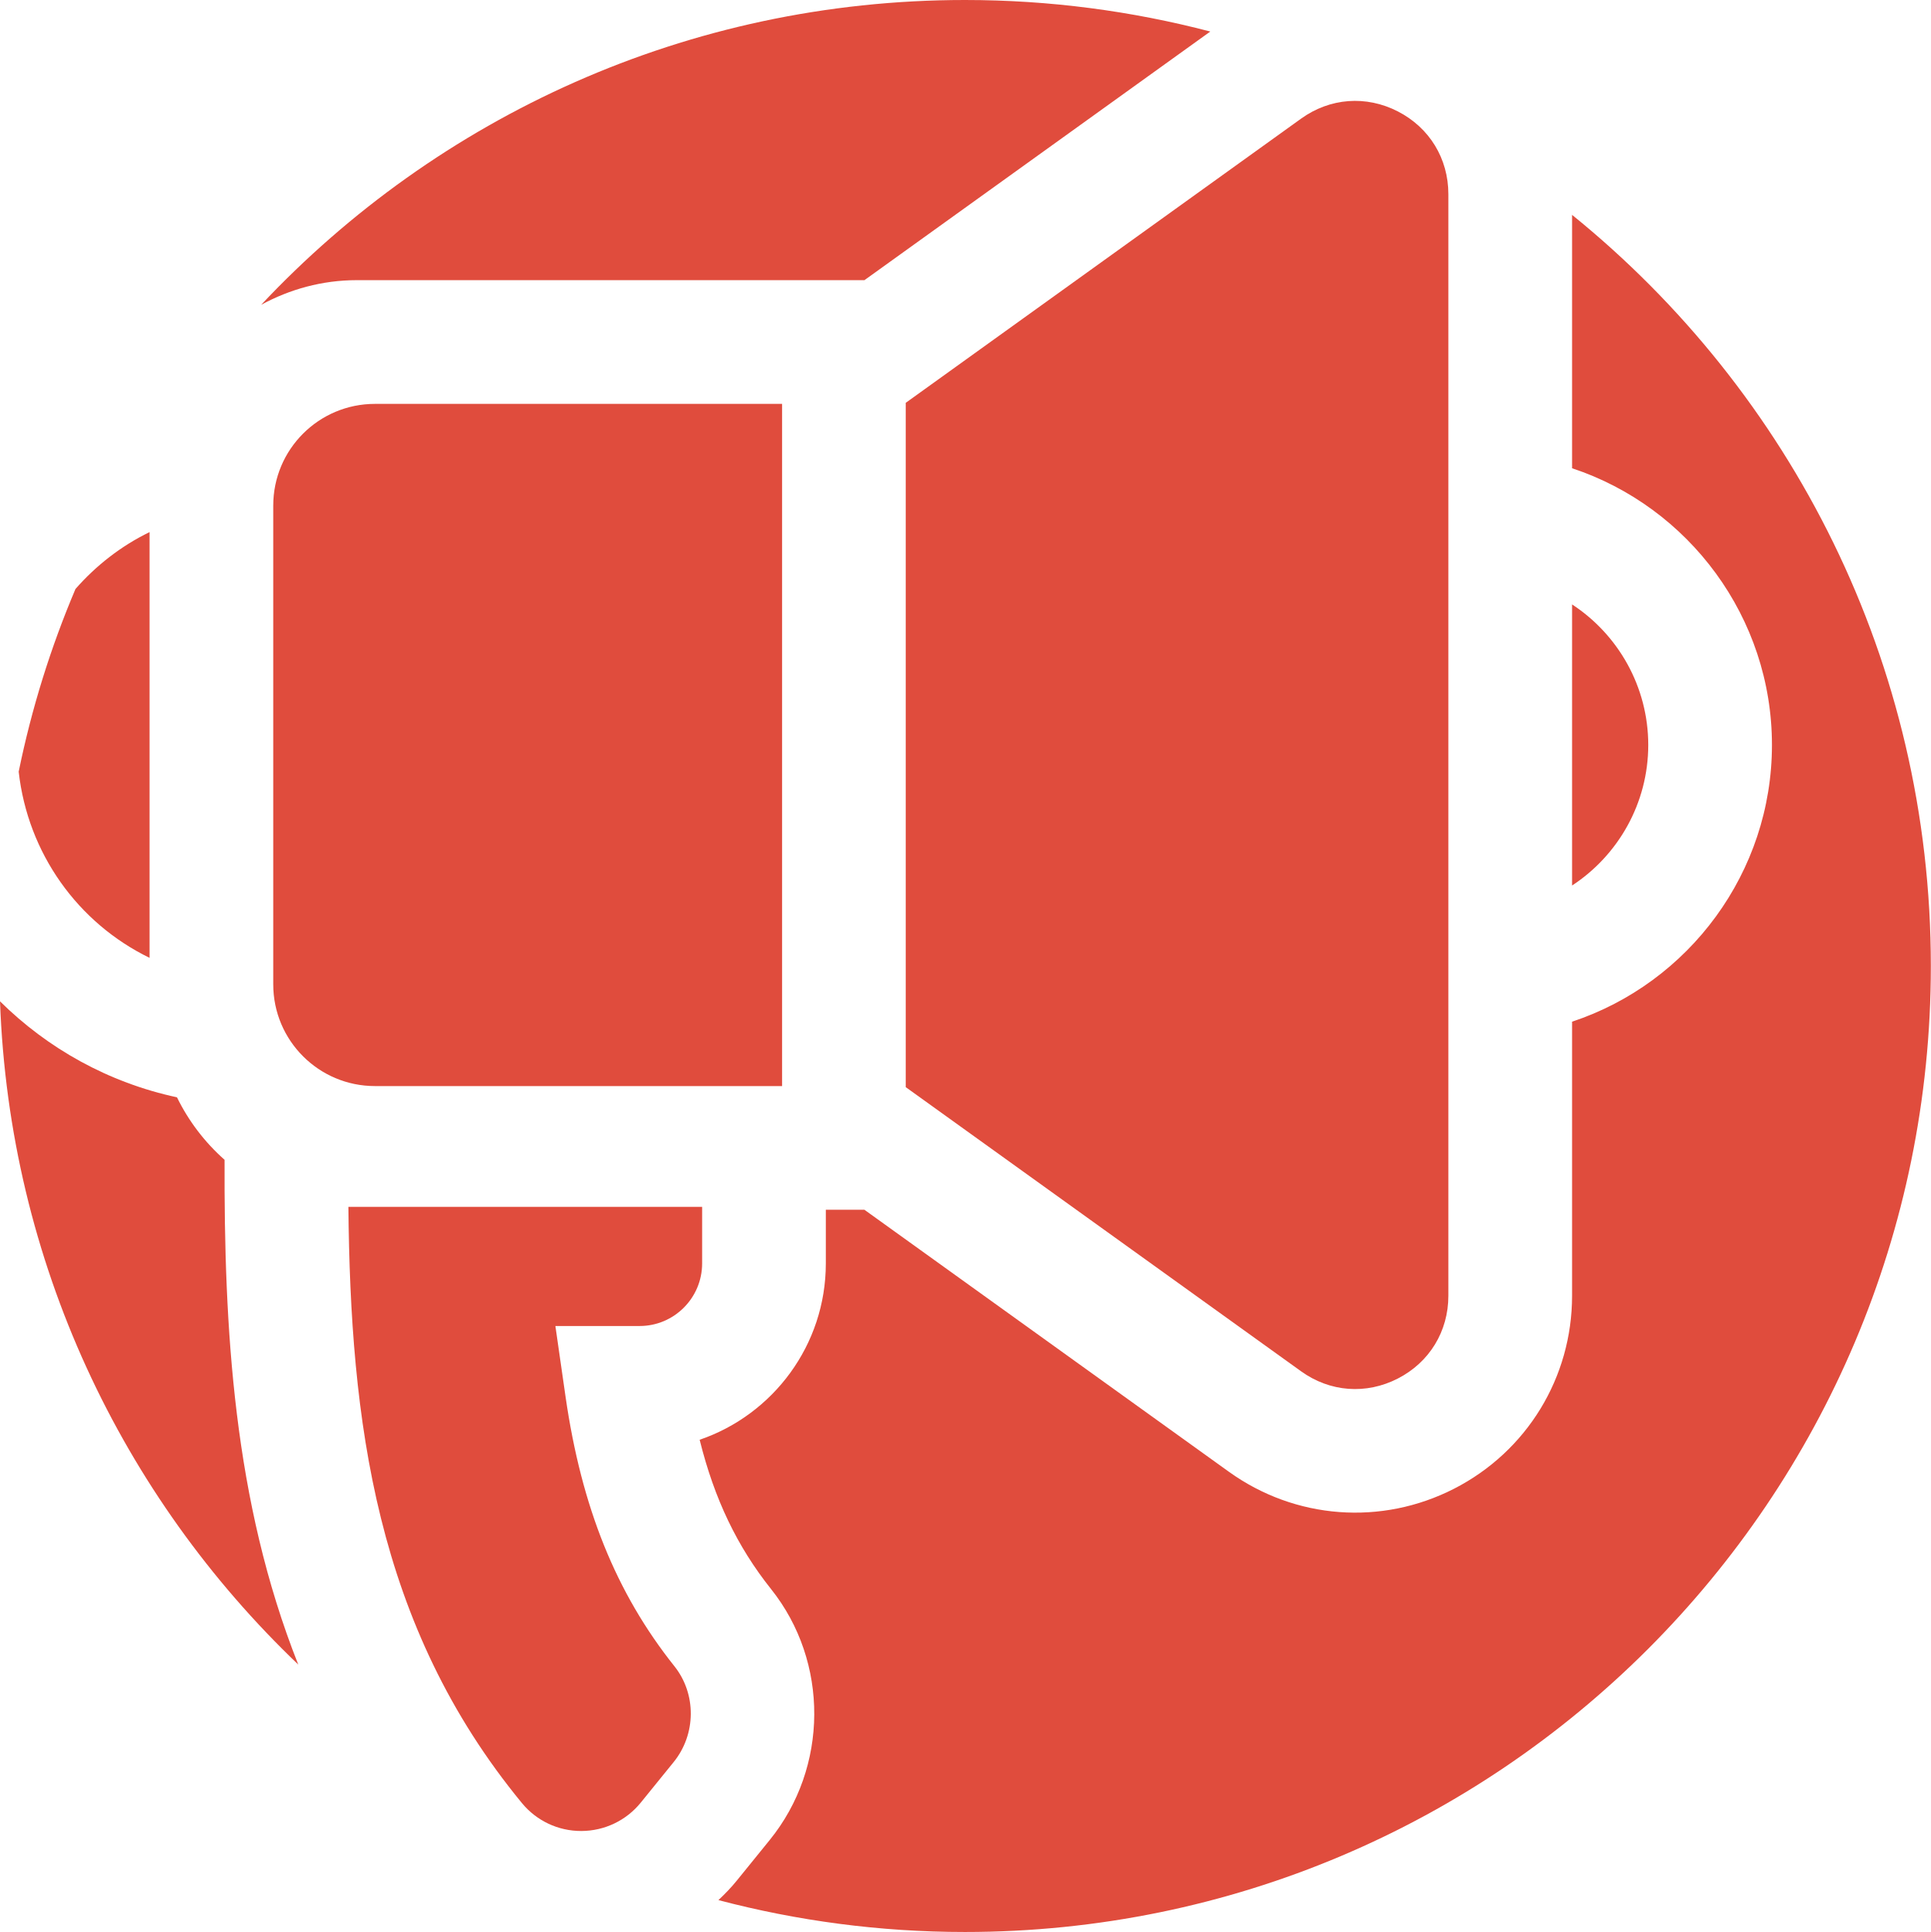
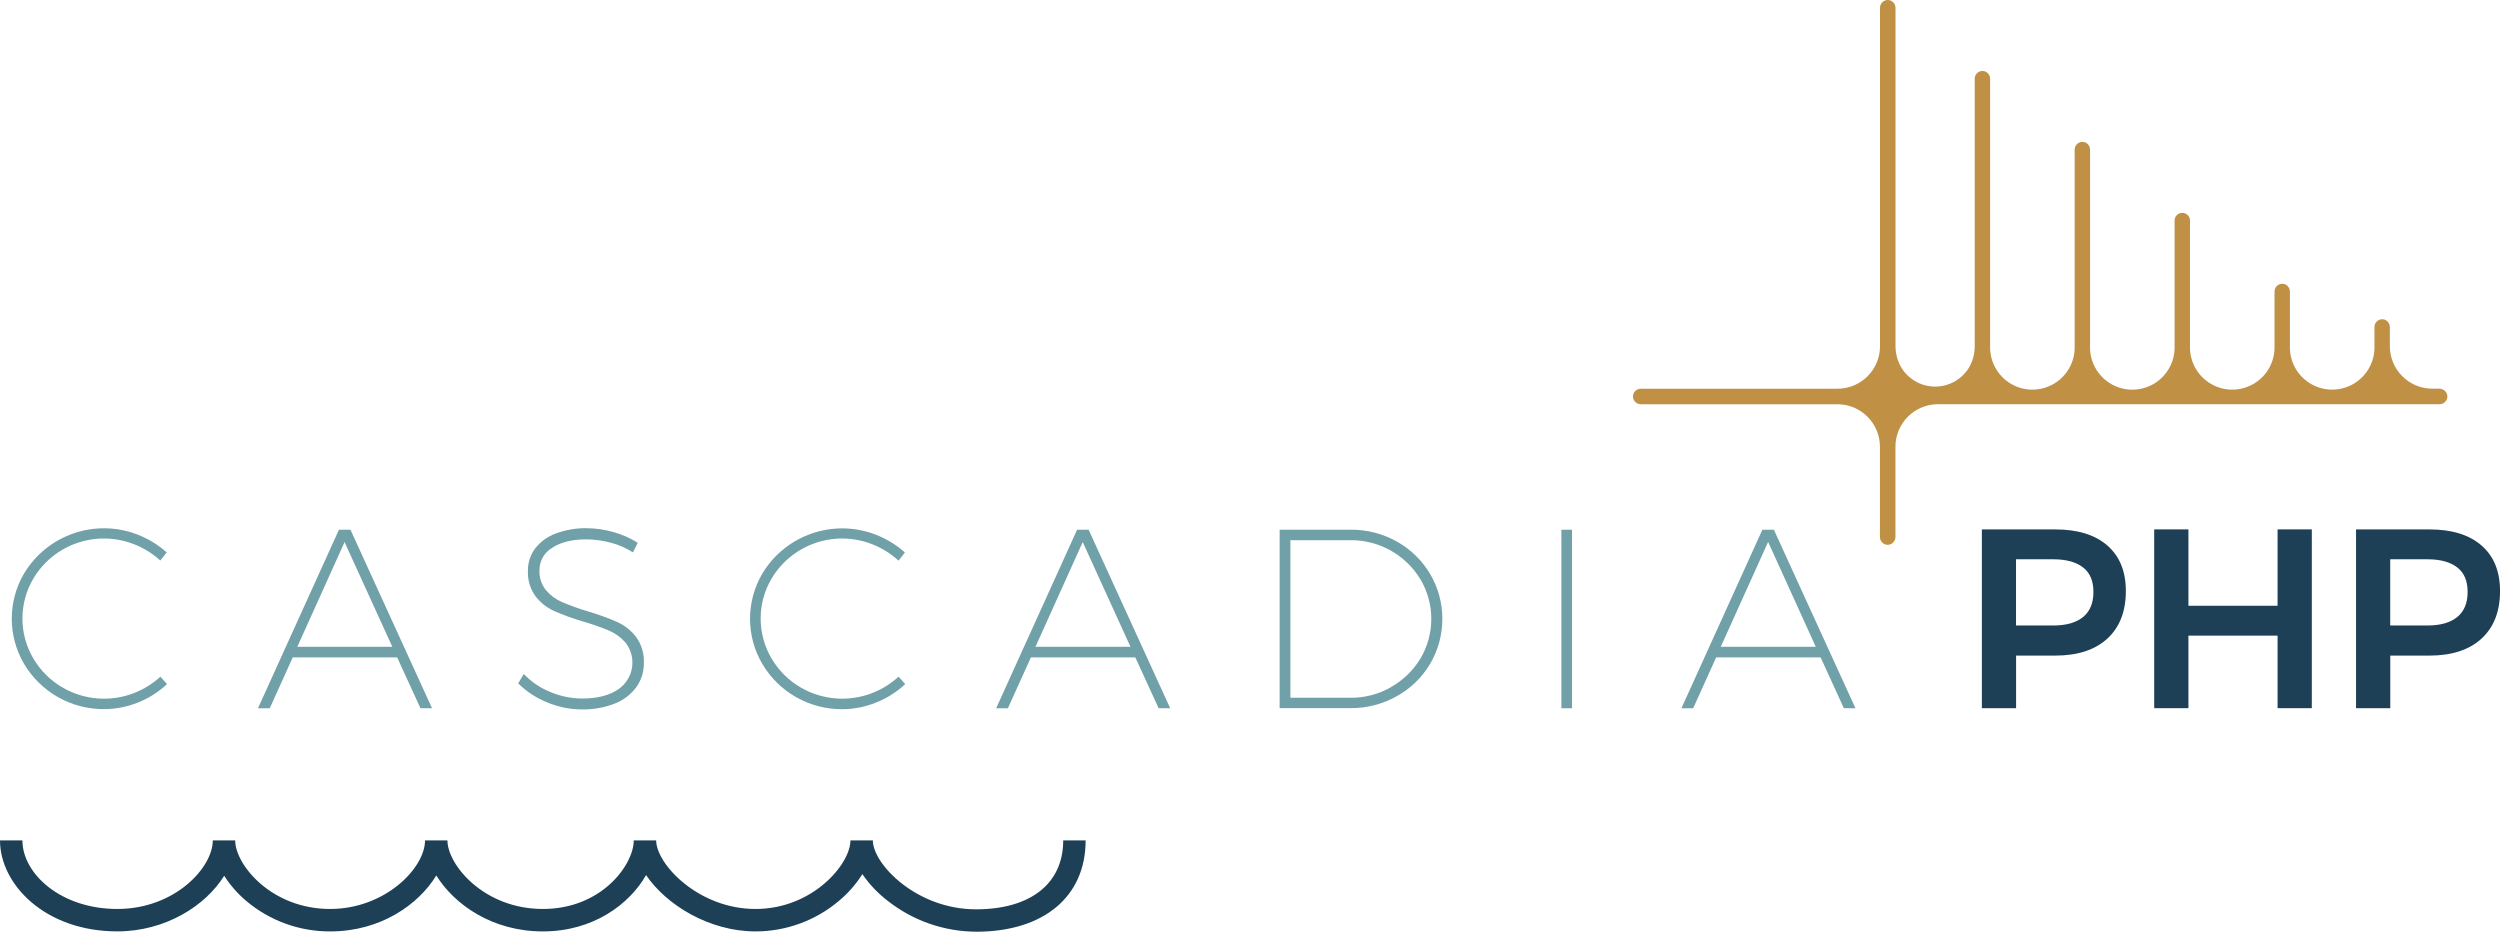
- <svg xmlns="http://www.w3.org/2000/svg" width="153.413" height="153.486" viewBox="0 0 40.59 40.61" version="1.1" id="svg8">
-   <defs id="defs2" />
-   <g id="layer1" transform="translate(-204.5786,-144.6466)">
-     <g id="g1211" transform="matrix(1.868059,0,0,1.868059,-201.7786,-171.8728)">
-       <g transform="matrix(0.3527778,0,0,-0.3527778,227.2568,172.59)" id="g112">
-         <path id="path114" style="fill:#e04c3d;fill-opacity:1;fill-rule:nonzero;stroke:none" d="M 0,0 11.033,7.93 C 8.534,8.584 5.912,8.936 3.208,8.936 -5.647,8.936 -13.624,5.195 -19.244,-0.786 -18.332,-0.29 -17.297,0 -16.196,0 Z" />
-       </g>
-       <g transform="matrix(0.3527778,0,0,-0.3527778,219.5205,181.7847)" id="g116">
-         <path id="path118" style="fill:#e04c3d;fill-opacity:1;fill-rule:nonzero;stroke:none" d="m 0,0 c -2.192,0.471 -4.127,1.56 -5.645,3.061 0.299,-8.314 3.891,-15.785 9.514,-21.154 -2.071,5.221 -2.368,10.739 -2.351,16.1 C 0.887,-1.435 0.369,-0.755 0,0" />
-       </g>
-       <g transform="matrix(0.3527778,0,0,-0.3527778,218.3784,176.0647)" id="g120">
-         <path id="path122" style="fill:#e04c3d;fill-opacity:1;fill-rule:nonzero;stroke:none" d="m 0,0 c -0.788,-1.857 -1.399,-3.806 -1.812,-5.828 0.292,-2.607 1.891,-4.827 4.175,-5.938 V 1.814 C 1.453,1.371 0.656,0.748 0,0" />
-       </g>
-       <g transform="matrix(0.3527778,0,0,-0.3527778,235.2202,179.4016)" id="g124">
-         <path id="path126" style="fill:#e04c3d;fill-opacity:1;fill-rule:nonzero;stroke:none" d="M 0,0 C 1.471,0.962 2.43,2.627 2.43,4.483 2.43,6.34 1.471,8.004 0,8.966 Z" />
-       </g>
-       <g transform="matrix(0.3527778,0,0,-0.3527778,235.2202,171.8553)" id="g128">
-         <path id="path130" style="fill:#e04c3d;fill-opacity:1;fill-rule:nonzero;stroke:none" d="m 0,0 v -8.082 c 3.733,-1.236 6.376,-4.766 6.376,-8.826 0,-4.06 -2.643,-7.59 -6.376,-8.826 v -8.742 c 0,-2.606 -1.44,-4.963 -3.759,-6.152 -2.318,-1.188 -5.073,-0.982 -7.188,0.538 l -11.627,8.357 h -1.231 v -1.712 c 0,-2.606 -1.686,-4.826 -4.025,-5.624 0.47,-1.895 1.201,-3.411 2.28,-4.765 1.851,-2.322 1.833,-5.686 -0.044,-8 l -1.047,-1.291 c -0.182,-0.226 -0.382,-0.431 -0.59,-0.627 2.511,-0.661 5.146,-1.017 7.865,-1.017 17.016,0 30.811,13.795 30.811,30.811 C 11.445,-14.28 6.979,-5.649 0,0" />
-       </g>
-       <g transform="matrix(0.3527778,0,0,-0.3527778,223.4029,189.7266)" id="g132">
-         <path id="path134" style="fill:#e04c3d;fill-opacity:1;fill-rule:nonzero;stroke:none" d="m 0,0 c 0.466,-0.565 1.153,-0.889 1.886,-0.889 h 0.01 c 0.739,0.003 1.431,0.334 1.896,0.908 L 4.839,1.31 C 5.558,2.196 5.568,3.481 4.863,4.366 3.003,6.699 1.9,9.431 1.39,12.964 l -0.324,2.254 h 2.687 c 1.1,0 1.994,0.895 1.994,1.996 v 1.804 H -5.537 C -5.472,12.209 -4.676,5.678 0,0" />
-       </g>
-       <g transform="matrix(0.3527778,0,0,-0.3527778,221.7483,181.6582)" id="g136">
-         <path id="path138" style="fill:#e04c3d;fill-opacity:1;fill-rule:nonzero;stroke:none" d="m 0,0 h 10.438 0.97 1.58 V 21.759 H 0 c -1.792,0 -3.244,-1.452 -3.244,-3.244 V 3.244 C -3.244,1.452 -1.791,0 0,0" />
-       </g>
-       <g transform="matrix(0.3527778,0,0,-0.3527778,233.259,184.9492)" id="g140">
-         <path id="path142" style="fill:#e04c3d;fill-opacity:1;fill-rule:nonzero;stroke:none" d="m 0,0 c 1.01,0.518 1.613,1.505 1.613,2.64 v 35.137 c 0,1.135 -0.603,2.122 -1.613,2.64 -1.01,0.518 -2.164,0.432 -3.085,-0.231 v 0 L -15.696,31.122 V 9.294 L -3.085,0.231 C -2.164,-0.432 -1.01,-0.518 0,0" />
-       </g>
-     </g>
+ <svg xmlns="http://www.w3.org/2000/svg" id="Layer_1" data-name="Layer 1" viewBox="0 0 704.73 262.65">
+   <defs>
+     <style>.cls-1{fill:#70a0a8;}.cls-2,.cls-3{fill:#1e4057;}.cls-3{fill-rule:evenodd;}.cls-4{fill:#c09144;}</style>
+   </defs>
+   <g id="LOGO_PATH" data-name="LOGO PATH">
+     <path class="cls-1" d="M71.53,172.16A23.16,23.16,0,0,0,43,181.74a22.18,22.18,0,0,0,0,22.61,23,23,0,0,0,8.39,8.24A23.32,23.32,0,0,0,71.49,214a23.86,23.86,0,0,0,7.31-4.57l1.87,2.09a26,26,0,0,1-8.17,5.18,25.46,25.46,0,0,1-9.61,1.87,26,26,0,0,1-22.5-12.71,25.13,25.13,0,0,1,0-25.56,26.25,26.25,0,0,1,32-10.91,26.81,26.81,0,0,1,8.17,5l-1.8,2.3A23.44,23.44,0,0,0,71.53,172.16Z" transform="translate(-33.58 -18.68)" />
+     <path class="cls-1" d="M152.1,218.31,145.54,204H116.1l-6.48,14.33H106.3L129.13,168h3.24l23,50.33ZM117.39,201h26.78l-13.46-29.52Z" transform="translate(-33.58 -18.68)" />
+     <path class="cls-1" d="M205.74,171.66a26.91,26.91,0,0,0-6.91-.94q-6,0-9.58,2.38a7.27,7.27,0,0,0-3.6,6.34,8.37,8.37,0,0,0,1.84,5.62A12.44,12.44,0,0,0,192,188.4a72.61,72.61,0,0,0,7.31,2.63,65.68,65.68,0,0,1,8.28,3,13.9,13.9,0,0,1,5.33,4.25,11.59,11.59,0,0,1,2.16,7.27,11.43,11.43,0,0,1-2.16,6.88,13.74,13.74,0,0,1-6.12,4.61,24.22,24.22,0,0,1-9.22,1.62,25.19,25.19,0,0,1-9.79-2,24.92,24.92,0,0,1-8.14-5.33l1.58-2.66a21,21,0,0,0,7.49,5.08,23.32,23.32,0,0,0,8.93,1.84q6.55,0,10.37-2.7a9.12,9.12,0,0,0,1.94-13,12.82,12.82,0,0,0-4.64-3.42,64.18,64.18,0,0,0-7.38-2.59,68.4,68.4,0,0,1-8.24-3,13.73,13.73,0,0,1-5.18-4.14,11.29,11.29,0,0,1-2.12-7.13,10.27,10.27,0,0,1,2.05-6.34,13,13,0,0,1,5.83-4.21,23.75,23.75,0,0,1,8.68-1.48,27.47,27.47,0,0,1,7.67,1.12,25.11,25.11,0,0,1,6.73,3L212,174.39A21.24,21.24,0,0,0,205.74,171.66Z" transform="translate(-33.58 -18.68)" />
+     <path class="cls-1" d="M279.61,172.16a23.16,23.16,0,0,0-28.51,9.58,22.19,22.19,0,0,0,0,22.61,23,23,0,0,0,8.39,8.24A23.32,23.32,0,0,0,279.57,214a23.87,23.87,0,0,0,7.31-4.57l1.87,2.09a26,26,0,0,1-8.17,5.18A25.46,25.46,0,0,1,271,218.6a26,26,0,0,1-22.5-12.71,25.13,25.13,0,0,1,0-25.56,26.25,26.25,0,0,1,32-10.91,26.79,26.79,0,0,1,8.17,5l-1.8,2.3A23.44,23.44,0,0,0,279.61,172.16Z" transform="translate(-33.58 -18.68)" />
+     <path class="cls-1" d="M360.18,218.31,353.62,204H324.18l-6.48,14.33h-3.31L337.21,168h3.24l23,50.33ZM325.47,201h26.78l-13.46-29.52Z" transform="translate(-33.58 -18.68)" />
+     <path class="cls-1" d="M427.32,171.33a25.09,25.09,0,0,1,9.4,9.14,25,25,0,0,1,0,25.34,25,25,0,0,1-9.43,9.14,26.23,26.23,0,0,1-13,3.35H394.3V168h20A26,26,0,0,1,427.32,171.33Zm-1.58,41a22.62,22.62,0,0,0,8.28-8.06A21.88,21.88,0,0,0,434,182a22.88,22.88,0,0,0-19.76-11.05H397.33v44.42h17A22.58,22.58,0,0,0,425.73,212.37Z" transform="translate(-33.58 -18.68)" />
+     <path class="cls-1" d="M473.72,168h3v50.33h-3Z" transform="translate(-33.58 -18.68)" />
+     <path class="cls-1" d="M553.35,218.31,546.8,204H517.35l-6.48,14.33h-3.31L530.38,168h3.24l23,50.33ZM518.65,201h26.78L532,171.44Z" transform="translate(-33.58 -18.68)" />
+     <path class="cls-2" d="M627.62,172.45q5.22,4.54,5.22,12.82,0,8.64-5.22,13.43t-14.72,4.79h-11v14.83h-9.65v-50.4H612.9Q622.4,167.91,627.62,172.45Zm-6.84,20.16q2.92-2.38,2.92-7.06t-2.92-6.91q-2.92-2.3-8.39-2.3H601.88V195h10.51Q617.86,195,620.78,192.61Z" transform="translate(-33.58 -18.68)" />
+     <path class="cls-2" d="M640.83,167.91h9.65v21.53h25.13V167.91h9.65v50.4h-9.65V197.86H650.48v20.45h-9.65Z" transform="translate(-33.58 -18.68)" />
+     <path class="cls-2" d="M733.1,172.45q5.22,4.54,5.22,12.82,0,8.64-5.22,13.43t-14.72,4.79h-11v14.83h-9.65v-50.4h20.66Q727.88,167.91,733.1,172.45Zm-6.84,20.16q2.92-2.38,2.92-7.06t-2.92-6.91q-2.92-2.3-8.39-2.3H707.36V195h10.51Q723.34,195,726.26,192.61Z" transform="translate(-33.58 -18.68)" />
+     <path id="waves_1" data-name="waves 1" class="cls-3" d="M308.77,281.32a40.64,40.64,0,0,1-24.8-8.58,33.48,33.48,0,0,1-7.3-7.65,31.75,31.75,0,0,1-6.59,7.53,36.43,36.43,0,0,1-23.47,8.62c-13.12,0-25.2-7.47-30.91-15.88-4.7,8.25-14.94,15.88-29.07,15.88-14.36,0-25-7.62-30.06-15.77-5,8.16-15.63,15.77-29.93,15.77a36.43,36.43,0,0,1-23.65-8.6,31.21,31.21,0,0,1-6.21-7.09C91.54,274,80.2,281.23,66.66,281.23c-20.43,0-33.08-13.31-33.08-25.64h6.32c0,9.33,10.75,19.32,26.76,19.32,16.17,0,26.9-11.63,26.9-19.32h6.32c0,6.81,10.16,19.32,26.75,19.32,15.52,0,26.76-11.54,26.76-19.32h6.32c0,6.81,10.21,19.32,26.9,19.32s25.62-12.58,25.62-19.32h6.32c0,6.61,11.84,19.32,28,19.32s26.76-12.68,26.76-19.32h6.32c0,6.65,12.28,19.42,29.08,19.42,15.39,0,24.58-7.26,24.58-19.42h6.32c0,15.88-11.84,25.74-30.9,25.74" transform="translate(-33.58 -18.68)" />
+     <path id="bridge" class="cls-4" d="M721.18,128.25h-2a12,12,0,0,1-11.92-12v-5.32a2.23,2.23,0,0,0-1.58-2.18,2.18,2.18,0,0,0-2.76,2.11v5.39a11.92,11.92,0,1,1-23.83,0V100.93a2.23,2.23,0,0,0-1.58-2.18,2.18,2.18,0,0,0-2.76,2.11v15.39a11.92,11.92,0,1,1-23.83,0V80.85a2.17,2.17,0,0,0-2.17-2.17h0a2.17,2.17,0,0,0-2.17,2.17v35.41a11.92,11.92,0,1,1-23.83,0V60.93a2.23,2.23,0,0,0-1.58-2.18,2.18,2.18,0,0,0-2.76,2.11v55.39a11.92,11.92,0,1,1-23.83,0V40.93A2.23,2.23,0,0,0,593,38.76a2.18,2.18,0,0,0-2.76,2.11v75.39a12,12,0,0,1-1.65,6.1,11.17,11.17,0,0,1-19,0,11.92,11.92,0,0,1-1.68-6.13V20.94a2.24,2.24,0,0,0-1.59-2.18,2.19,2.19,0,0,0-2.78,2.11v95.39a12,12,0,0,1-12,12H496.16a2.24,2.24,0,0,0-2.18,1.59,2.19,2.19,0,0,0,2.11,2.78h55.43a12,12,0,0,1,12,12V170a2.24,2.24,0,0,0,1.59,2.18,2.19,2.19,0,0,0,2.78-2.11V144.62a12,12,0,0,1,12-12H721.3a2.19,2.19,0,0,0,2.17-2.41A2.27,2.27,0,0,0,721.18,128.25Z" transform="translate(-33.58 -18.68)" />
  </g>
</svg>
